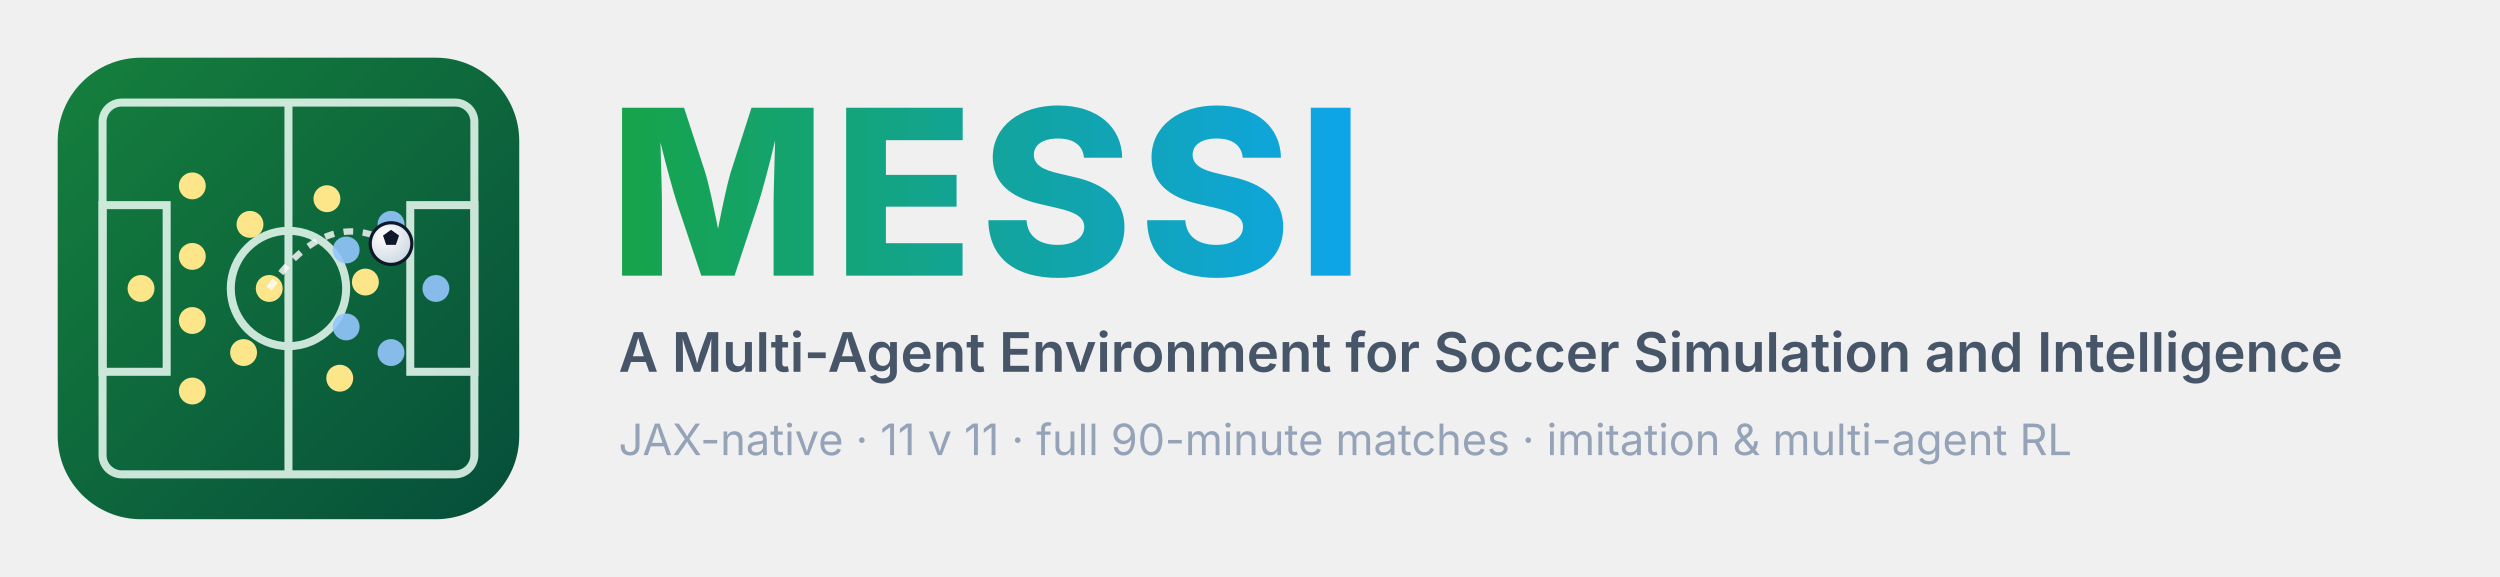
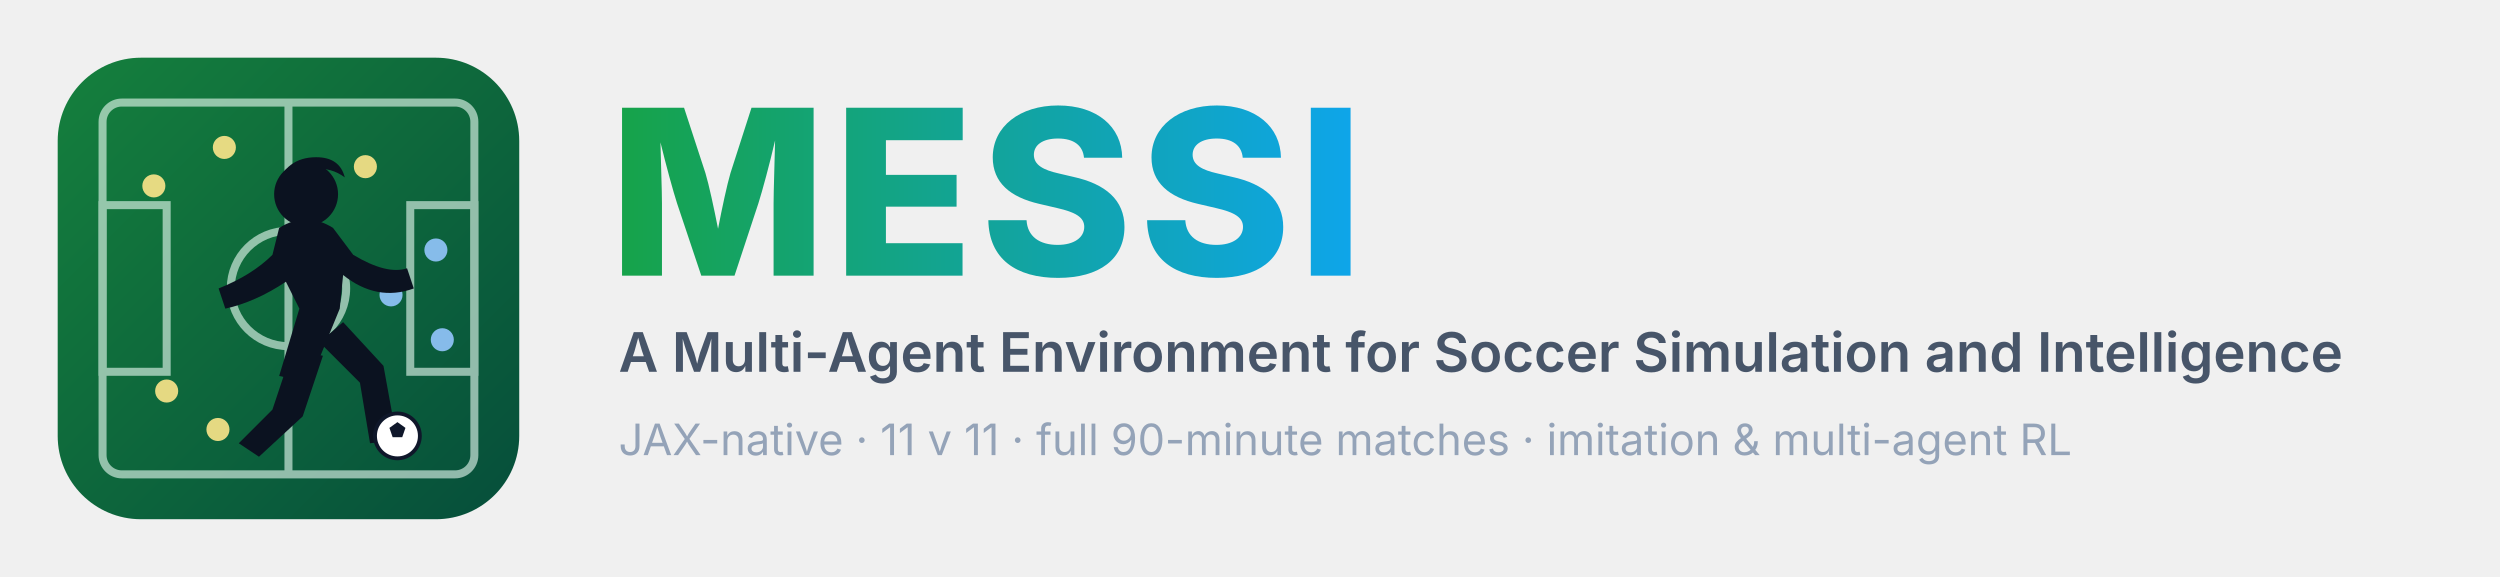
<svg xmlns="http://www.w3.org/2000/svg" viewBox="0 0 780 180" width="780" height="180" role="img" aria-label="MESSI — A Multi-Agent Environment for Soccer Simulation and Intelligence">
  <defs>
    <linearGradient id="g-pitch" x1="0" y1="0" x2="1" y2="1">
      <stop offset="0%" stop-color="#15803d" />
      <stop offset="100%" stop-color="#064e3b" />
    </linearGradient>
    <linearGradient id="g-word" x1="0" y1="0" x2="1" y2="0">
      <stop offset="0%" stop-color="#16a34a" />
      <stop offset="100%" stop-color="#0ea5e9" />
    </linearGradient>
-     <radialGradient id="g-ball" cx="0.35" cy="0.3" r="0.8">
-       <stop offset="0%" stop-color="#ffffff" />
-       <stop offset="100%" stop-color="#cbd5e1" />
-     </radialGradient>
  </defs>
  <g transform="translate(18,18)">
    <rect x="0" y="0" width="144" height="144" rx="26" fill="#0f6b3a" style="fill:url(#g-pitch)" />
-     <g fill="none" stroke="#ecfdf5" stroke-width="2.5" opacity="0.85">
+     <g fill="none" stroke="#ecfdf5" stroke-width="2.5" opacity="0.6">
      <rect x="14" y="14" width="116" height="116" rx="6" />
      <line x1="72" y1="14" x2="72" y2="130" />
      <circle cx="72" cy="72" r="18" />
      <rect x="14" y="46" width="20" height="52" />
      <rect x="110" y="46" width="20" height="52" />
    </g>
-     <g fill="#fde68a">
-       <circle cx="26" cy="72" r="4.2" />
-       <circle cx="42" cy="40" r="4.2" />
-       <circle cx="42" cy="62" r="4.2" />
-       <circle cx="42" cy="82" r="4.2" />
-       <circle cx="42" cy="104" r="4.2" />
-       <circle cx="60" cy="52" r="4.2" />
-       <circle cx="58" cy="92" r="4.2" />
-       <circle cx="66" cy="72" r="4.2" />
-       <circle cx="84" cy="44" r="4.2" />
-       <circle cx="88" cy="100" r="4.2" />
-       <circle cx="96" cy="70" r="4.2" />
+     <g fill="#fde68a" opacity="0.9">
+       <circle cx="30" cy="40" r="3.6" />
+       <circle cx="34" cy="104" r="3.6" />
+       <circle cx="52" cy="28" r="3.6" />
+       <circle cx="50" cy="116" r="3.6" />
+       <circle cx="96" cy="34" r="3.6" />
+       <circle cx="100" cy="112" r="3.6" />
    </g>
    <g fill="#93c5fd" opacity="0.9">
-       <circle cx="118" cy="72" r="4.2" />
-       <circle cx="104" cy="52" r="4.2" />
-       <circle cx="104" cy="92" r="4.2" />
-       <circle cx="90" cy="60" r="4.2" />
-       <circle cx="90" cy="84" r="4.2" />
+       <circle cx="118" cy="60" r="3.6" />
+       <circle cx="120" cy="88" r="3.6" />
+       <circle cx="104" cy="74" r="3.6" />
    </g>
-     <path d="M66 72 Q 84 46 104 58" fill="none" stroke="#ffffff" stroke-width="2" stroke-dasharray="3 3" opacity="0.8" />
-     <circle cx="104" cy="58" r="6.5" fill="url(#g-ball)" stroke="#0f172a" stroke-width="1" />
-     <path d="M101.5 55.5 l2.5 -1.8 l2.5 1.8 l-1 2.9 h-3 z" fill="#0f172a" />
+     <g fill="#0b1220" transform="translate(46,30) scale(1.05)">
+       <circle cx="30" cy="12" r="9.5" />
+       <path d="M21 10 q3 -9 12 -9 q7 0 8.5 6 q-4 -3 -9 -2.5 q-6 0.5 -11.5 5.5z" />
+       <path d="M22 22 q8 -5 16 0 l6 8 q10 6 16 4 l2 6 q-11 4 -21 -4 l-1 10 l-9 22 l-9 -2 l6 -20 l-4 -8 q-9 6 -18 8 l-2 -6 q10 -4 16 -10z" />
+       <path d="M26 58 l-6 18 l-10 10 l6 4 l13 -12 l6 -18z" />
+       <path d="M34 56 l12 12 l3 18 l8 -1 l-4 -22 l-12 -13z" />
+     </g>
+     <circle cx="106" cy="118" r="7" fill="#ffffff" stroke="#0f172a" stroke-width="1.2" />
+     <path d="M103.5 115.5 l2.5 -1.8 l2.5 1.8 l-1 2.9 h-3 z" fill="#0f172a" />
  </g>
  <g transform="translate(190,0)" font-family="Inter, 'Helvetica Neue', Arial, sans-serif">
    <text x="0" y="86" font-size="72" font-weight="800" letter-spacing="2" fill="#16a34a" style="fill:url(#g-word)">MESSI</text>
-     <text x="3" y="116" font-size="17" font-weight="600" fill="#475569">
-       A Multi-Agent Environment for Soccer Simulation and Intelligence
-     </text>
-     <text x="3" y="142" font-size="13.5" font-weight="400" fill="#94a3b8">
-       JAX-native · 11 v 11 · full 90-minute matches · imitation &amp; multi-agent RL
-     </text>
+     <text x="3" y="116" font-size="17" font-weight="600" fill="#475569">A Multi-Agent Environment for Soccer Simulation and Intelligence</text>
+     <text x="3" y="142" font-size="13.5" font-weight="400" fill="#94a3b8">JAX-native · 11 v 11 · full 90-minute matches · imitation &amp; multi-agent RL</text>
  </g>
</svg>
